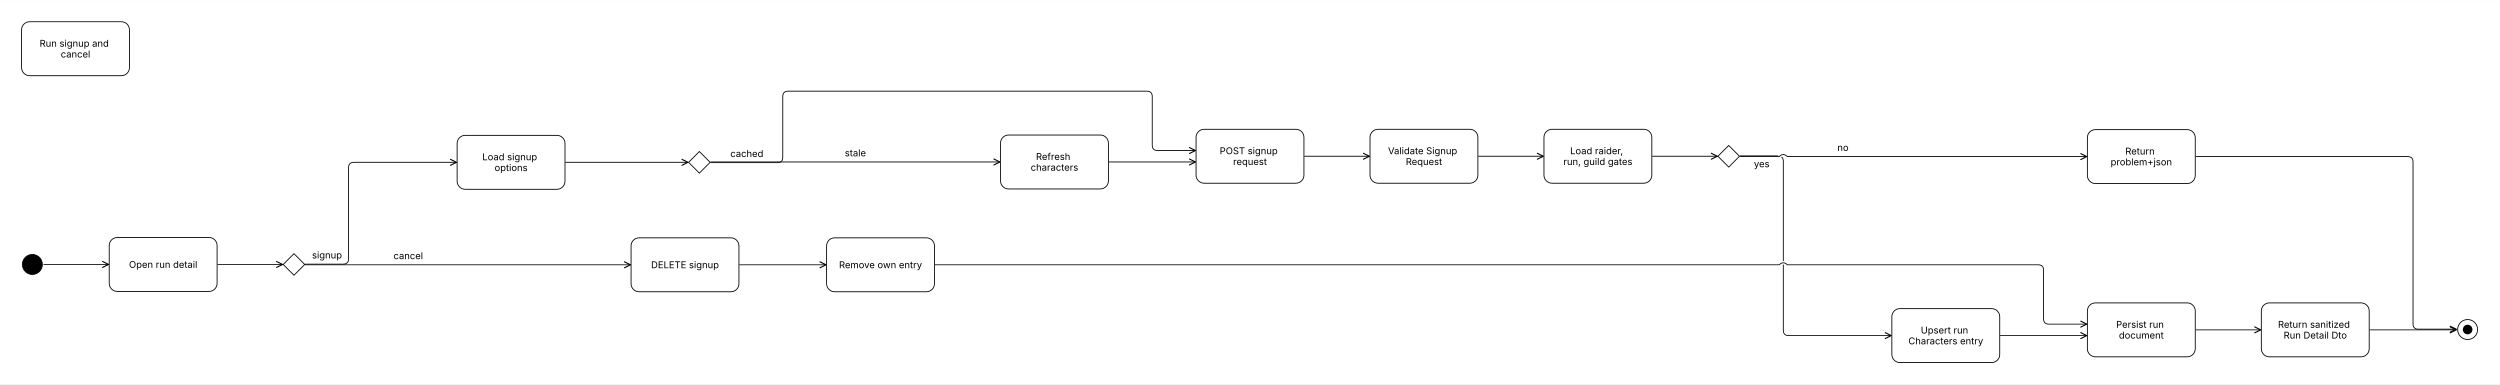
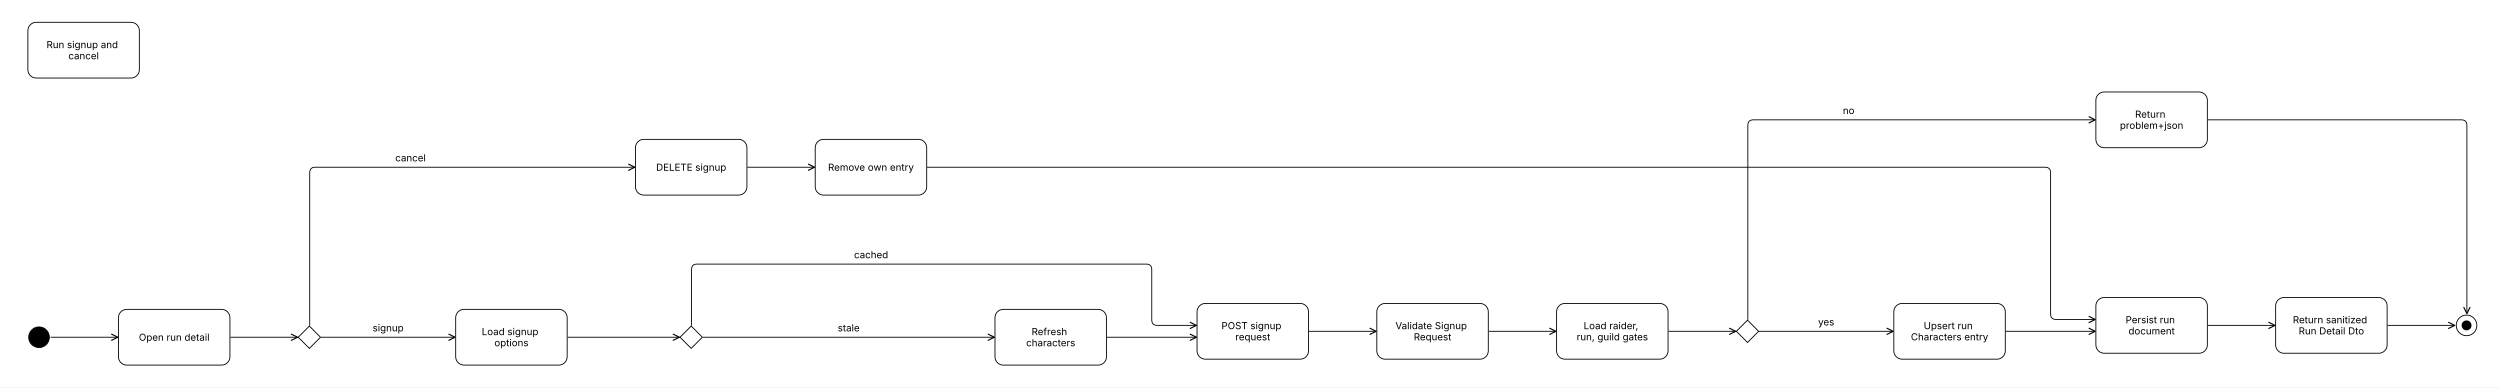
- <svg xmlns="http://www.w3.org/2000/svg" width="3708" height="570" viewBox="-20.0 -20.0 3708.0 569.5">
-   <rect x="-20.0" y="-20.0" width="3708.0" height="569.5" fill="#ffffff" />
+ <svg xmlns="http://www.w3.org/2000/svg" width="3588" height="556" viewBox="-28.0 -20.0 3588.0 556.0">
+   <rect x="-28.0" y="-20.0" width="3588.0" height="556.0" fill="#ffffff" />
  <g font-family="Inter, Arial, sans-serif" font-size="14.0">
    <g data-dediren-edge-id="flow-initial-open-run">
      <defs>
        <marker id="marker-end-flow-initial-open-run" data-dediren-edge-marker-end="open_arrow" markerWidth="9" markerHeight="9" refX="8" refY="4.5" orient="auto" markerUnits="strokeWidth">
          <path d="M 1 1 L 8 4.5 L 1 8" fill="none" stroke="#000000" stroke-width="1.3" stroke-linecap="round" stroke-linejoin="round" />
        </marker>
      </defs>
-       <path d="M 45.0 372.0 L 141.0 372.0" fill="none" stroke="#000000" stroke-width="1.25" stroke-linecap="round" stroke-linejoin="round" marker-end="url(#marker-end-flow-initial-open-run)" />
-       <text x="93.0" y="363.6" text-anchor="middle" fill="#000000" stroke="#ffffff" stroke-width="4" stroke-linejoin="round" paint-order="stroke" />
+       <path d="M 45.0 464.0 L 141.0 464.0" fill="none" stroke="#000000" stroke-width="1.25" stroke-linecap="round" stroke-linejoin="round" marker-end="url(#marker-end-flow-initial-open-run)" />
+       <text x="93.0" y="455.6" text-anchor="middle" fill="#000000" stroke="#ffffff" stroke-width="4" stroke-linejoin="round" paint-order="stroke" />
    </g>
    <g data-dediren-edge-id="flow-open-decision">
      <defs>
        <marker id="marker-end-flow-open-decision" data-dediren-edge-marker-end="open_arrow" markerWidth="9" markerHeight="9" refX="8" refY="4.5" orient="auto" markerUnits="strokeWidth">
          <path d="M 1 1 L 8 4.5 L 1 8" fill="none" stroke="#000000" stroke-width="1.3" stroke-linecap="round" stroke-linejoin="round" />
        </marker>
      </defs>
-       <path d="M 303.0 372.0 L 399.0 372.0" fill="none" stroke="#000000" stroke-width="1.25" stroke-linecap="round" stroke-linejoin="round" marker-end="url(#marker-end-flow-open-decision)" />
-       <text x="351.0" y="363.6" text-anchor="middle" fill="#000000" stroke="#ffffff" stroke-width="4" stroke-linejoin="round" paint-order="stroke" />
+       <path d="M 303.0 464.0 L 399.0 464.0" fill="none" stroke="#000000" stroke-width="1.25" stroke-linecap="round" stroke-linejoin="round" marker-end="url(#marker-end-flow-open-decision)" />
+       <text x="351.0" y="455.6" text-anchor="middle" fill="#000000" stroke="#ffffff" stroke-width="4" stroke-linejoin="round" paint-order="stroke" />
    </g>
    <g data-dediren-edge-id="flow-decision-to-options">
      <defs>
        <marker id="marker-end-flow-decision-to-options" data-dediren-edge-marker-end="open_arrow" markerWidth="9" markerHeight="9" refX="8" refY="4.5" orient="auto" markerUnits="strokeWidth">
          <path d="M 1 1 L 8 4.5 L 1 8" fill="none" stroke="#000000" stroke-width="1.3" stroke-linecap="round" stroke-linejoin="round" />
        </marker>
      </defs>
-       <path d="M 433.0 371.5 L 489.0 371.5 Q 497.0 371.5 497.0 363.5 L 497.0 228.5 Q 497.0 220.5 505.0 220.5 L 657.0 220.5" fill="none" stroke="#000000" stroke-width="1.25" stroke-linecap="round" stroke-linejoin="round" marker-end="url(#marker-end-flow-decision-to-options)" />
-       <text x="465.0" y="363.1" text-anchor="middle" fill="#000000" stroke="#ffffff" stroke-width="4" stroke-linejoin="round" paint-order="stroke">signup</text>
+       <path d="M 433.0 464.0 L 625.0 464.0" fill="none" stroke="#000000" stroke-width="1.25" stroke-linecap="round" stroke-linejoin="round" marker-end="url(#marker-end-flow-decision-to-options)" />
+       <text x="529.0" y="455.6" text-anchor="middle" fill="#000000" stroke="#ffffff" stroke-width="4" stroke-linejoin="round" paint-order="stroke">signup</text>
    </g>
    <g data-dediren-edge-id="flow-options-to-cache-check">
      <defs>
        <marker id="marker-end-flow-options-to-cache-check" data-dediren-edge-marker-end="open_arrow" markerWidth="9" markerHeight="9" refX="8" refY="4.5" orient="auto" markerUnits="strokeWidth">
          <path d="M 1 1 L 8 4.5 L 1 8" fill="none" stroke="#000000" stroke-width="1.3" stroke-linecap="round" stroke-linejoin="round" />
        </marker>
      </defs>
-       <path d="M 819.0 220.5 L 1000.3 220.5" fill="none" stroke="#000000" stroke-width="1.25" stroke-linecap="round" stroke-linejoin="round" marker-end="url(#marker-end-flow-options-to-cache-check)" />
-       <text x="909.7" y="212.1" text-anchor="middle" fill="#000000" stroke="#ffffff" stroke-width="4" stroke-linejoin="round" paint-order="stroke" />
+       <path d="M 787.0 464.0 L 947.0 464.0" fill="none" stroke="#000000" stroke-width="1.25" stroke-linecap="round" stroke-linejoin="round" marker-end="url(#marker-end-flow-options-to-cache-check)" />
+       <text x="867.0" y="455.6" text-anchor="middle" fill="#000000" stroke="#ffffff" stroke-width="4" stroke-linejoin="round" paint-order="stroke" />
    </g>
    <g data-dediren-edge-id="flow-cache-miss-refresh">
      <defs>
        <marker id="marker-end-flow-cache-miss-refresh" data-dediren-edge-marker-end="open_arrow" markerWidth="9" markerHeight="9" refX="8" refY="4.5" orient="auto" markerUnits="strokeWidth">
          <path d="M 1 1 L 8 4.5 L 1 8" fill="none" stroke="#000000" stroke-width="1.3" stroke-linecap="round" stroke-linejoin="round" />
        </marker>
      </defs>
-       <path d="M 1034.3 220.0 L 1463.0 220.0" fill="none" stroke="#000000" stroke-width="1.25" stroke-linecap="round" stroke-linejoin="round" marker-end="url(#marker-end-flow-cache-miss-refresh)" />
-       <text x="1248.7" y="211.6" text-anchor="middle" fill="#000000" stroke="#ffffff" stroke-width="4" stroke-linejoin="round" paint-order="stroke">stale</text>
+       <path d="M 981.0 464.0 L 1399.0 464.0" fill="none" stroke="#000000" stroke-width="1.25" stroke-linecap="round" stroke-linejoin="round" marker-end="url(#marker-end-flow-cache-miss-refresh)" />
+       <text x="1190.0" y="455.6" text-anchor="middle" fill="#000000" stroke="#ffffff" stroke-width="4" stroke-linejoin="round" paint-order="stroke">stale</text>
    </g>
    <g data-dediren-edge-id="flow-refresh-post-signup">
      <defs>
        <marker id="marker-end-flow-refresh-post-signup" data-dediren-edge-marker-end="open_arrow" markerWidth="9" markerHeight="9" refX="8" refY="4.5" orient="auto" markerUnits="strokeWidth">
          <path d="M 1 1 L 8 4.5 L 1 8" fill="none" stroke="#000000" stroke-width="1.3" stroke-linecap="round" stroke-linejoin="round" />
        </marker>
      </defs>
-       <path d="M 1625.0 220.0 L 1753.0 220.0" fill="none" stroke="#000000" stroke-width="1.25" stroke-linecap="round" stroke-linejoin="round" marker-end="url(#marker-end-flow-refresh-post-signup)" />
-       <text x="1689.0" y="211.6" text-anchor="middle" fill="#000000" stroke="#ffffff" stroke-width="4" stroke-linejoin="round" paint-order="stroke" />
+       <path d="M 1561.0 464.0 L 1689.0 464.0" fill="none" stroke="#000000" stroke-width="1.25" stroke-linecap="round" stroke-linejoin="round" marker-end="url(#marker-end-flow-refresh-post-signup)" />
+       <text x="1625.0" y="455.6" text-anchor="middle" fill="#000000" stroke="#ffffff" stroke-width="4" stroke-linejoin="round" paint-order="stroke" />
    </g>
    <g data-dediren-edge-id="flow-cache-hit-post-signup">
      <defs>
        <marker id="marker-end-flow-cache-hit-post-signup" data-dediren-edge-marker-end="open_arrow" markerWidth="9" markerHeight="9" refX="8" refY="4.5" orient="auto" markerUnits="strokeWidth">
          <path d="M 1 1 L 8 4.5 L 1 8" fill="none" stroke="#000000" stroke-width="1.3" stroke-linecap="round" stroke-linejoin="round" />
        </marker>
      </defs>
-       <path d="M 1034.3 221.0 L 1133.0 221.0 Q 1141.0 221.0 1141.0 213.0 L 1141.0 123.0 Q 1141.0 115.0 1149.0 115.0 L 1544.0 115.0 L 1681.0 115.0 Q 1689.0 115.0 1689.0 123.0 L 1689.0 195.0 Q 1689.0 203.0 1697.0 203.0 L 1753.0 203.0" fill="none" stroke="#000000" stroke-width="1.25" stroke-linecap="round" stroke-linejoin="round" marker-end="url(#marker-end-flow-cache-hit-post-signup)" />
-       <text x="1087.7" y="212.6" text-anchor="middle" fill="#000000" stroke="#ffffff" stroke-width="4" stroke-linejoin="round" paint-order="stroke">cached</text>
+       <path d="M 964.5 447.0 L 964.5 367.0 Q 964.5 359.0 972.5 359.0 L 1480.0 359.0 L 1617.0 359.0 Q 1625.0 359.0 1625.0 367.0 L 1625.0 439.0 Q 1625.0 447.0 1633.0 447.0 L 1689.0 447.0" fill="none" stroke="#000000" stroke-width="1.25" stroke-linecap="round" stroke-linejoin="round" marker-end="url(#marker-end-flow-cache-hit-post-signup)" />
+       <text x="1222.2" y="350.6" text-anchor="middle" fill="#000000" stroke="#ffffff" stroke-width="4" stroke-linejoin="round" paint-order="stroke">cached</text>
    </g>
    <g data-dediren-edge-id="flow-post-validate">
      <defs>
        <marker id="marker-end-flow-post-validate" data-dediren-edge-marker-end="open_arrow" markerWidth="9" markerHeight="9" refX="8" refY="4.5" orient="auto" markerUnits="strokeWidth">
          <path d="M 1 1 L 8 4.5 L 1 8" fill="none" stroke="#000000" stroke-width="1.3" stroke-linecap="round" stroke-linejoin="round" />
        </marker>
      </defs>
-       <path d="M 1915.0 211.5 L 2011.0 211.5" fill="none" stroke="#000000" stroke-width="1.25" stroke-linecap="round" stroke-linejoin="round" marker-end="url(#marker-end-flow-post-validate)" />
-       <text x="1963.0" y="203.1" text-anchor="middle" fill="#000000" stroke="#ffffff" stroke-width="4" stroke-linejoin="round" paint-order="stroke" />
+       <path d="M 1851.0 455.5 L 1947.0 455.5" fill="none" stroke="#000000" stroke-width="1.25" stroke-linecap="round" stroke-linejoin="round" marker-end="url(#marker-end-flow-post-validate)" />
+       <text x="1899.0" y="447.1" text-anchor="middle" fill="#000000" stroke="#ffffff" stroke-width="4" stroke-linejoin="round" paint-order="stroke" />
    </g>
    <g data-dediren-edge-id="flow-validate-authorize">
      <defs>
        <marker id="marker-end-flow-validate-authorize" data-dediren-edge-marker-end="open_arrow" markerWidth="9" markerHeight="9" refX="8" refY="4.5" orient="auto" markerUnits="strokeWidth">
          <path d="M 1 1 L 8 4.5 L 1 8" fill="none" stroke="#000000" stroke-width="1.3" stroke-linecap="round" stroke-linejoin="round" />
        </marker>
      </defs>
-       <path d="M 2173.0 211.5 L 2269.0 211.5" fill="none" stroke="#000000" stroke-width="1.25" stroke-linecap="round" stroke-linejoin="round" marker-end="url(#marker-end-flow-validate-authorize)" />
-       <text x="2221.0" y="203.1" text-anchor="middle" fill="#000000" stroke="#ffffff" stroke-width="4" stroke-linejoin="round" paint-order="stroke" />
+       <path d="M 2109.0 455.5 L 2205.0 455.5" fill="none" stroke="#000000" stroke-width="1.25" stroke-linecap="round" stroke-linejoin="round" marker-end="url(#marker-end-flow-validate-authorize)" />
+       <text x="2157.0" y="447.1" text-anchor="middle" fill="#000000" stroke="#ffffff" stroke-width="4" stroke-linejoin="round" paint-order="stroke" />
    </g>
    <g data-dediren-edge-id="flow-authorize-allowed">
      <defs>
        <marker id="marker-end-flow-authorize-allowed" data-dediren-edge-marker-end="open_arrow" markerWidth="9" markerHeight="9" refX="8" refY="4.5" orient="auto" markerUnits="strokeWidth">
          <path d="M 1 1 L 8 4.5 L 1 8" fill="none" stroke="#000000" stroke-width="1.3" stroke-linecap="round" stroke-linejoin="round" />
        </marker>
      </defs>
-       <path d="M 2431.0 211.5 L 2527.0 211.5" fill="none" stroke="#000000" stroke-width="1.25" stroke-linecap="round" stroke-linejoin="round" marker-end="url(#marker-end-flow-authorize-allowed)" />
-       <text x="2479.0" y="203.1" text-anchor="middle" fill="#000000" stroke="#ffffff" stroke-width="4" stroke-linejoin="round" paint-order="stroke" />
+       <path d="M 2367.0 455.5 L 2463.0 455.5" fill="none" stroke="#000000" stroke-width="1.25" stroke-linecap="round" stroke-linejoin="round" marker-end="url(#marker-end-flow-authorize-allowed)" />
+       <text x="2415.0" y="447.1" text-anchor="middle" fill="#000000" stroke="#ffffff" stroke-width="4" stroke-linejoin="round" paint-order="stroke" />
    </g>
    <g data-dediren-edge-id="flow-allowed-upsert">
      <defs>
        <marker id="marker-end-flow-allowed-upsert" data-dediren-edge-marker-end="open_arrow" markerWidth="9" markerHeight="9" refX="8" refY="4.5" orient="auto" markerUnits="strokeWidth">
          <path d="M 1 1 L 8 4.5 L 1 8" fill="none" stroke="#000000" stroke-width="1.3" stroke-linecap="round" stroke-linejoin="round" />
        </marker>
      </defs>
-       <path d="M 2561.0 211.0 L 2617.0 211.0 Q 2625.0 211.0 2625.0 219.0 L 2625.0 469.5 Q 2625.0 477.5 2633.0 477.5 L 2785.0 477.5" fill="none" stroke="#000000" stroke-width="1.25" stroke-linecap="round" stroke-linejoin="round" marker-end="url(#marker-end-flow-allowed-upsert)" />
-       <text x="2593.0" y="227.8" text-anchor="middle" fill="#000000" stroke="#ffffff" stroke-width="4" stroke-linejoin="round" paint-order="stroke">yes</text>
+       <path d="M 2497.0 455.5 L 2689.0 455.5" fill="none" stroke="#000000" stroke-width="1.25" stroke-linecap="round" stroke-linejoin="round" marker-end="url(#marker-end-flow-allowed-upsert)" />
+       <text x="2593.0" y="447.1" text-anchor="middle" fill="#000000" stroke="#ffffff" stroke-width="4" stroke-linejoin="round" paint-order="stroke">yes</text>
    </g>
    <g data-dediren-edge-id="flow-denied-problem">
      <defs>
        <marker id="marker-end-flow-denied-problem" data-dediren-edge-marker-end="open_arrow" markerWidth="9" markerHeight="9" refX="8" refY="4.5" orient="auto" markerUnits="strokeWidth">
          <path d="M 1 1 L 8 4.5 L 1 8" fill="none" stroke="#000000" stroke-width="1.3" stroke-linecap="round" stroke-linejoin="round" />
        </marker>
      </defs>
-       <g data-dediren-line-jump-masks="flow-denied-problem">
-         <path d="M 2619.0 212.0 Q 2625.0 206.0 2631.0 212.0" fill="none" stroke="#ffffff" stroke-width="5.25" stroke-linecap="round" stroke-linejoin="round" />
-       </g>
-       <path d="M 2561.0 212.0 L 2619.0 212.0 Q 2625.0 206.0 2631.0 212.0 L 2866.0 212.0 L 3075.0 212.0" fill="none" stroke="#000000" stroke-width="1.25" stroke-linecap="round" stroke-linejoin="round" marker-end="url(#marker-end-flow-denied-problem)" />
-       <text x="2713.5" y="203.6" text-anchor="middle" fill="#000000" stroke="#ffffff" stroke-width="4" stroke-linejoin="round" paint-order="stroke">no</text>
+       <path d="M 2480.5 438.5 L 2480.5 160.0 Q 2480.5 152.0 2488.5 152.0 L 2770.0 152.0 L 2979.0 152.0" fill="none" stroke="#000000" stroke-width="1.25" stroke-linecap="round" stroke-linejoin="round" marker-end="url(#marker-end-flow-denied-problem)" />
+       <text x="2625.2" y="143.6" text-anchor="middle" fill="#000000" stroke="#ffffff" stroke-width="4" stroke-linejoin="round" paint-order="stroke">no</text>
    </g>
    <g data-dediren-edge-id="flow-decision-to-cancel">
      <defs>
        <marker id="marker-end-flow-decision-to-cancel" data-dediren-edge-marker-end="open_arrow" markerWidth="9" markerHeight="9" refX="8" refY="4.5" orient="auto" markerUnits="strokeWidth">
          <path d="M 1 1 L 8 4.5 L 1 8" fill="none" stroke="#000000" stroke-width="1.3" stroke-linecap="round" stroke-linejoin="round" />
        </marker>
      </defs>
-       <path d="M 433.0 372.5 L 738.0 372.5 L 915.0 372.5" fill="none" stroke="#000000" stroke-width="1.25" stroke-linecap="round" stroke-linejoin="round" marker-end="url(#marker-end-flow-decision-to-cancel)" />
-       <text x="585.5" y="364.1" text-anchor="middle" fill="#000000" stroke="#ffffff" stroke-width="4" stroke-linejoin="round" paint-order="stroke">cancel</text>
+       <path d="M 416.5 447.0 L 416.5 228.0 Q 416.5 220.0 424.5 220.0 L 706.0 220.0 L 883.0 220.0" fill="none" stroke="#000000" stroke-width="1.25" stroke-linecap="round" stroke-linejoin="round" marker-end="url(#marker-end-flow-decision-to-cancel)" />
+       <text x="561.2" y="211.6" text-anchor="middle" fill="#000000" stroke="#ffffff" stroke-width="4" stroke-linejoin="round" paint-order="stroke">cancel</text>
    </g>
    <g data-dediren-edge-id="flow-cancel-remove">
      <defs>
        <marker id="marker-end-flow-cancel-remove" data-dediren-edge-marker-end="open_arrow" markerWidth="9" markerHeight="9" refX="8" refY="4.5" orient="auto" markerUnits="strokeWidth">
          <path d="M 1 1 L 8 4.5 L 1 8" fill="none" stroke="#000000" stroke-width="1.3" stroke-linecap="round" stroke-linejoin="round" />
        </marker>
      </defs>
-       <path d="M 1077.0 372.5 L 1205.0 372.5" fill="none" stroke="#000000" stroke-width="1.25" stroke-linecap="round" stroke-linejoin="round" marker-end="url(#marker-end-flow-cancel-remove)" />
-       <text x="1141.0" y="364.1" text-anchor="middle" fill="#000000" stroke="#ffffff" stroke-width="4" stroke-linejoin="round" paint-order="stroke" />
+       <path d="M 1045.0 220.0 L 1141.0 220.0" fill="none" stroke="#000000" stroke-width="1.25" stroke-linecap="round" stroke-linejoin="round" marker-end="url(#marker-end-flow-cancel-remove)" />
+       <text x="1093.0" y="211.6" text-anchor="middle" fill="#000000" stroke="#ffffff" stroke-width="4" stroke-linejoin="round" paint-order="stroke" />
    </g>
    <g data-dediren-edge-id="flow-upsert-persist">
      <defs>
        <marker id="marker-end-flow-upsert-persist" data-dediren-edge-marker-end="open_arrow" markerWidth="9" markerHeight="9" refX="8" refY="4.5" orient="auto" markerUnits="strokeWidth">
          <path d="M 1 1 L 8 4.5 L 1 8" fill="none" stroke="#000000" stroke-width="1.3" stroke-linecap="round" stroke-linejoin="round" />
        </marker>
      </defs>
-       <path d="M 2947.0 477.5 L 3075.0 477.5" fill="none" stroke="#000000" stroke-width="1.25" stroke-linecap="round" stroke-linejoin="round" marker-end="url(#marker-end-flow-upsert-persist)" />
-       <text x="3011.0" y="469.1" text-anchor="middle" fill="#000000" stroke="#ffffff" stroke-width="4" stroke-linejoin="round" paint-order="stroke" />
+       <path d="M 2851.0 455.5 L 2979.0 455.5" fill="none" stroke="#000000" stroke-width="1.25" stroke-linecap="round" stroke-linejoin="round" marker-end="url(#marker-end-flow-upsert-persist)" />
+       <text x="2915.0" y="447.1" text-anchor="middle" fill="#000000" stroke="#ffffff" stroke-width="4" stroke-linejoin="round" paint-order="stroke" />
    </g>
    <g data-dediren-edge-id="flow-remove-persist">
      <defs>
        <marker id="marker-end-flow-remove-persist" data-dediren-edge-marker-end="open_arrow" markerWidth="9" markerHeight="9" refX="8" refY="4.5" orient="auto" markerUnits="strokeWidth">
          <path d="M 1 1 L 8 4.5 L 1 8" fill="none" stroke="#000000" stroke-width="1.3" stroke-linecap="round" stroke-linejoin="round" />
        </marker>
      </defs>
-       <g data-dediren-line-jump-masks="flow-remove-persist">
-         <path d="M 2619.0 372.5 Q 2625.0 366.5 2631.0 372.5" fill="none" stroke="#ffffff" stroke-width="5.25" stroke-linecap="round" stroke-linejoin="round" />
-       </g>
-       <path d="M 1367.0 372.5 L 1544.0 372.5 L 1834.0 372.5 L 2092.0 372.5 L 2350.0 372.5 L 2544.0 372.5 L 2619.0 372.5 Q 2625.0 366.5 2631.0 372.5 L 2689.0 372.5 L 2866.0 372.5 L 3003.0 372.5 Q 3011.0 372.5 3011.0 380.5 L 3011.0 452.5 Q 3011.0 460.5 3019.0 460.5 L 3075.0 460.5" fill="none" stroke="#000000" stroke-width="1.25" stroke-linecap="round" stroke-linejoin="round" marker-end="url(#marker-end-flow-remove-persist)" />
-       <text x="1455.5" y="364.1" text-anchor="middle" fill="#000000" stroke="#ffffff" stroke-width="4" stroke-linejoin="round" paint-order="stroke" />
+       <path d="M 1303.0 220.0 L 1480.0 220.0 L 1770.0 220.0 L 2028.0 220.0 L 2286.0 220.0 L 2480.0 220.0 L 2593.0 220.0 L 2770.0 220.0 L 2907.0 220.0 Q 2915.0 220.0 2915.0 228.0 L 2915.0 430.5 Q 2915.0 438.5 2923.0 438.5 L 2979.0 438.5" fill="none" stroke="#000000" stroke-width="1.25" stroke-linecap="round" stroke-linejoin="round" marker-end="url(#marker-end-flow-remove-persist)" />
+       <text x="1391.5" y="211.6" text-anchor="middle" fill="#000000" stroke="#ffffff" stroke-width="4" stroke-linejoin="round" paint-order="stroke" />
    </g>
    <g data-dediren-edge-id="flow-persist-return">
      <defs>
        <marker id="marker-end-flow-persist-return" data-dediren-edge-marker-end="open_arrow" markerWidth="9" markerHeight="9" refX="8" refY="4.5" orient="auto" markerUnits="strokeWidth">
          <path d="M 1 1 L 8 4.5 L 1 8" fill="none" stroke="#000000" stroke-width="1.3" stroke-linecap="round" stroke-linejoin="round" />
        </marker>
      </defs>
-       <path d="M 3237.0 469.0 L 3333.0 469.0" fill="none" stroke="#000000" stroke-width="1.25" stroke-linecap="round" stroke-linejoin="round" marker-end="url(#marker-end-flow-persist-return)" />
-       <text x="3285.0" y="460.6" text-anchor="middle" fill="#000000" stroke="#ffffff" stroke-width="4" stroke-linejoin="round" paint-order="stroke" />
+       <path d="M 3141.0 447.0 L 3237.0 447.0" fill="none" stroke="#000000" stroke-width="1.25" stroke-linecap="round" stroke-linejoin="round" marker-end="url(#marker-end-flow-persist-return)" />
+       <text x="3189.0" y="438.6" text-anchor="middle" fill="#000000" stroke="#ffffff" stroke-width="4" stroke-linejoin="round" paint-order="stroke" />
    </g>
    <g data-dediren-edge-id="flow-return-final">
      <defs>
        <marker id="marker-end-flow-return-final" data-dediren-edge-marker-end="open_arrow" markerWidth="9" markerHeight="9" refX="8" refY="4.5" orient="auto" markerUnits="strokeWidth">
          <path d="M 1 1 L 8 4.5 L 1 8" fill="none" stroke="#000000" stroke-width="1.3" stroke-linecap="round" stroke-linejoin="round" />
        </marker>
      </defs>
-       <path d="M 3495.0 469.0 L 3623.0 469.0" fill="none" stroke="#000000" stroke-width="1.25" stroke-linecap="round" stroke-linejoin="round" marker-end="url(#marker-end-flow-return-final)" />
-       <text x="3559.0" y="460.6" text-anchor="middle" fill="#000000" stroke="#ffffff" stroke-width="4" stroke-linejoin="round" paint-order="stroke" />
+       <path d="M 3399.0 447.0 L 3495.0 447.0" fill="none" stroke="#000000" stroke-width="1.25" stroke-linecap="round" stroke-linejoin="round" marker-end="url(#marker-end-flow-return-final)" />
+       <text x="3447.0" y="438.6" text-anchor="middle" fill="#000000" stroke="#ffffff" stroke-width="4" stroke-linejoin="round" paint-order="stroke" />
    </g>
    <g data-dediren-edge-id="flow-problem-final">
      <defs>
        <marker id="marker-end-flow-problem-final" data-dediren-edge-marker-end="open_arrow" markerWidth="9" markerHeight="9" refX="8" refY="4.5" orient="auto" markerUnits="strokeWidth">
          <path d="M 1 1 L 8 4.5 L 1 8" fill="none" stroke="#000000" stroke-width="1.3" stroke-linecap="round" stroke-linejoin="round" />
        </marker>
      </defs>
-       <path d="M 3237.0 212.0 L 3414.0 212.0 L 3551.0 212.0 Q 3559.0 212.0 3559.0 220.0 L 3559.0 460.0 Q 3559.0 468.0 3567.0 468.0 L 3623.0 468.0" fill="none" stroke="#000000" stroke-width="1.25" stroke-linecap="round" stroke-linejoin="round" marker-end="url(#marker-end-flow-problem-final)" />
-       <text x="3325.5" y="203.6" text-anchor="middle" fill="#000000" stroke="#ffffff" stroke-width="4" stroke-linejoin="round" paint-order="stroke" />
+       <path d="M 3141.0 152.0 L 3318.0 152.0 L 3504.5 152.0 Q 3512.5 152.0 3512.5 160.0 L 3512.5 430.0" fill="none" stroke="#000000" stroke-width="1.25" stroke-linecap="round" stroke-linejoin="round" marker-end="url(#marker-end-flow-problem-final)" />
+       <text x="3229.5" y="143.6" text-anchor="middle" fill="#000000" stroke="#ffffff" stroke-width="4" stroke-linejoin="round" paint-order="stroke" />
    </g>
    <g data-dediren-node-id="activity-run-signup">
      <rect data-dediren-node-shape="uml_activity" x="12.0" y="12.0" width="160.0" height="80.0" rx="12.0" fill="#ffffff" stroke="#000000" stroke-width="1.25" />
      <g data-dediren-node-decorator="uml_activity" />
      <text x="92.0" y="44.0" text-anchor="middle" dominant-baseline="middle" fill="#000000" font-size="14.0">
        <tspan x="92.0" dy="0">Run signup and</tspan>
        <tspan x="92.0" dy="16.0">cancel</tspan>
      </text>
    </g>
    <g data-dediren-node-id="initial-run-detail-open">
-       <circle data-dediren-node-shape="uml_initial_node" cx="28.0" cy="372.0" r="14.8" fill="#000000" stroke="#000000" stroke-width="1.25" />
+       <circle data-dediren-node-shape="uml_initial_node" cx="28.0" cy="464.0" r="14.8" fill="#000000" stroke="#000000" stroke-width="1.25" />
      <g data-dediren-node-decorator="uml_initial_node" />
-       <text x="28.0" y="372.0" text-anchor="middle" dominant-baseline="middle" fill="#000000" font-size="14.0" />
+       <text x="4.0" y="444.2" text-anchor="middle" fill="#000000" font-size="14.0" />
    </g>
    <g data-dediren-node-id="action-open-run-detail">
-       <rect data-dediren-node-shape="uml_action" x="142.0" y="332.0" width="160.0" height="80.0" rx="12.0" fill="#ffffff" stroke="#000000" stroke-width="1.25" />
-       <g data-dediren-node-decorator="uml_action" />
-       <text x="222.0" y="372.0" text-anchor="middle" dominant-baseline="middle" fill="#000000" font-size="14.0">Open run detail</text>
+       <rect data-dediren-node-shape="uml_action" x="142.0" y="424.0" width="160.0" height="80.0" rx="12.0" fill="#ffffff" stroke="#000000" stroke-width="1.25" />
+       <g data-dediren-node-decorator="uml_action" />
+       <text x="222.0" y="464.0" text-anchor="middle" dominant-baseline="middle" fill="#000000" font-size="14.0">Open run detail</text>
    </g>
    <g data-dediren-node-id="decision-submit-or-cancel">
-       <path data-dediren-node-shape="uml_decision_node" d="M 416.0 356.0 L 432.0 372.0 L 416.0 388.0 L 400.0 372.0 Z" fill="#ffffff" stroke="#000000" stroke-width="1.25" />
+       <path data-dediren-node-shape="uml_decision_node" d="M 416.0 448.0 L 432.0 464.0 L 416.0 480.0 L 400.0 464.0 Z" fill="#ffffff" stroke="#000000" stroke-width="1.25" />
      <g data-dediren-node-decorator="uml_decision_node" />
-       <text x="416.0" y="372.0" text-anchor="middle" dominant-baseline="middle" fill="#000000" font-size="14.0" />
+       <text x="392.0" y="444.2" text-anchor="middle" fill="#000000" font-size="14.0" />
    </g>
    <g data-dediren-node-id="action-load-signup-options">
-       <rect data-dediren-node-shape="uml_action" x="658.0" y="180.5" width="160.0" height="80.0" rx="12.0" fill="#ffffff" stroke="#000000" stroke-width="1.25" />
-       <g data-dediren-node-decorator="uml_action" />
-       <text x="738.0" y="212.4" text-anchor="middle" dominant-baseline="middle" fill="#000000" font-size="14.0">
-         <tspan x="738.0" dy="0">Load signup</tspan>
-         <tspan x="738.0" dy="16.0">options</tspan>
+       <rect data-dediren-node-shape="uml_action" x="626.0" y="424.0" width="160.0" height="80.0" rx="12.0" fill="#ffffff" stroke="#000000" stroke-width="1.25" />
+       <g data-dediren-node-decorator="uml_action" />
+       <text x="706.0" y="455.9" text-anchor="middle" dominant-baseline="middle" fill="#000000" font-size="14.0">
+         <tspan x="706.0" dy="0">Load signup</tspan>
+         <tspan x="706.0" dy="16.0">options</tspan>
      </text>
    </g>
    <g data-dediren-node-id="decision-options-cached">
-       <path data-dediren-node-shape="uml_decision_node" d="M 1017.3 204.5 L 1033.3 220.5 L 1017.3 236.5 L 1001.3 220.5 Z" fill="#ffffff" stroke="#000000" stroke-width="1.25" />
+       <path data-dediren-node-shape="uml_decision_node" d="M 964.0 448.0 L 980.0 464.0 L 964.0 480.0 L 948.0 464.0 Z" fill="#ffffff" stroke="#000000" stroke-width="1.25" />
      <g data-dediren-node-decorator="uml_decision_node" />
-       <text x="1017.3" y="220.5" text-anchor="middle" dominant-baseline="middle" fill="#000000" font-size="14.0" />
+       <text x="940.0" y="444.2" text-anchor="middle" fill="#000000" font-size="14.0" />
    </g>
    <g data-dediren-node-id="action-refresh-characters">
-       <rect data-dediren-node-shape="uml_action" x="1464.0" y="180.0" width="160.0" height="80.0" rx="12.0" fill="#ffffff" stroke="#000000" stroke-width="1.25" />
-       <g data-dediren-node-decorator="uml_action" />
-       <text x="1544.0" y="211.9" text-anchor="middle" dominant-baseline="middle" fill="#000000" font-size="14.0">
-         <tspan x="1544.0" dy="0">Refresh</tspan>
-         <tspan x="1544.0" dy="16.0">characters</tspan>
+       <rect data-dediren-node-shape="uml_action" x="1400.0" y="424.0" width="160.0" height="80.0" rx="12.0" fill="#ffffff" stroke="#000000" stroke-width="1.25" />
+       <g data-dediren-node-decorator="uml_action" />
+       <text x="1480.0" y="455.9" text-anchor="middle" dominant-baseline="middle" fill="#000000" font-size="14.0">
+         <tspan x="1480.0" dy="0">Refresh</tspan>
+         <tspan x="1480.0" dy="16.0">characters</tspan>
      </text>
    </g>
    <g data-dediren-node-id="action-post-signup">
-       <rect data-dediren-node-shape="uml_action" x="1754.0" y="171.5" width="160.0" height="80.0" rx="12.0" fill="#ffffff" stroke="#000000" stroke-width="1.25" />
-       <g data-dediren-node-decorator="uml_action" />
-       <text x="1834.0" y="203.4" text-anchor="middle" dominant-baseline="middle" fill="#000000" font-size="14.0">
-         <tspan x="1834.0" dy="0">POST signup</tspan>
-         <tspan x="1834.0" dy="16.0">request</tspan>
+       <rect data-dediren-node-shape="uml_action" x="1690.0" y="415.5" width="160.0" height="80.0" rx="12.0" fill="#ffffff" stroke="#000000" stroke-width="1.25" />
+       <g data-dediren-node-decorator="uml_action" />
+       <text x="1770.0" y="447.4" text-anchor="middle" dominant-baseline="middle" fill="#000000" font-size="14.0">
+         <tspan x="1770.0" dy="0">POST signup</tspan>
+         <tspan x="1770.0" dy="16.0">request</tspan>
      </text>
    </g>
    <g data-dediren-node-id="action-validate-request">
-       <rect data-dediren-node-shape="uml_action" x="2012.0" y="171.5" width="160.0" height="80.0" rx="12.0" fill="#ffffff" stroke="#000000" stroke-width="1.25" />
-       <g data-dediren-node-decorator="uml_action" />
-       <text x="2092.0" y="203.4" text-anchor="middle" dominant-baseline="middle" fill="#000000" font-size="14.0">
-         <tspan x="2092.0" dy="0">Validate Signup</tspan>
-         <tspan x="2092.0" dy="16.0">Request</tspan>
+       <rect data-dediren-node-shape="uml_action" x="1948.0" y="415.5" width="160.0" height="80.0" rx="12.0" fill="#ffffff" stroke="#000000" stroke-width="1.25" />
+       <g data-dediren-node-decorator="uml_action" />
+       <text x="2028.0" y="447.4" text-anchor="middle" dominant-baseline="middle" fill="#000000" font-size="14.0">
+         <tspan x="2028.0" dy="0">Validate Signup</tspan>
+         <tspan x="2028.0" dy="16.0">Request</tspan>
      </text>
    </g>
    <g data-dediren-node-id="action-authorize-signup">
-       <rect data-dediren-node-shape="uml_action" x="2270.0" y="171.5" width="160.0" height="80.0" rx="12.0" fill="#ffffff" stroke="#000000" stroke-width="1.25" />
-       <g data-dediren-node-decorator="uml_action" />
-       <text x="2350.0" y="203.4" text-anchor="middle" dominant-baseline="middle" fill="#000000" font-size="14.0">
-         <tspan x="2350.0" dy="0">Load raider,</tspan>
-         <tspan x="2350.0" dy="16.0">run, guild gates</tspan>
+       <rect data-dediren-node-shape="uml_action" x="2206.0" y="415.5" width="160.0" height="80.0" rx="12.0" fill="#ffffff" stroke="#000000" stroke-width="1.25" />
+       <g data-dediren-node-decorator="uml_action" />
+       <text x="2286.0" y="447.4" text-anchor="middle" dominant-baseline="middle" fill="#000000" font-size="14.0">
+         <tspan x="2286.0" dy="0">Load raider,</tspan>
+         <tspan x="2286.0" dy="16.0">run, guild gates</tspan>
      </text>
    </g>
    <g data-dediren-node-id="decision-signup-allowed">
-       <path data-dediren-node-shape="uml_decision_node" d="M 2544.0 195.5 L 2560.0 211.5 L 2544.0 227.5 L 2528.0 211.5 Z" fill="#ffffff" stroke="#000000" stroke-width="1.25" />
+       <path data-dediren-node-shape="uml_decision_node" d="M 2480.0 439.5 L 2496.0 455.5 L 2480.0 471.5 L 2464.0 455.5 Z" fill="#ffffff" stroke="#000000" stroke-width="1.25" />
      <g data-dediren-node-decorator="uml_decision_node" />
-       <text x="2544.0" y="211.5" text-anchor="middle" dominant-baseline="middle" fill="#000000" font-size="14.0" />
+       <text x="2456.0" y="435.7" text-anchor="middle" fill="#000000" font-size="14.0" />
    </g>
    <g data-dediren-node-id="action-upsert-signup-entry">
-       <rect data-dediren-node-shape="uml_action" x="2786.0" y="437.5" width="160.0" height="80.0" rx="12.0" fill="#ffffff" stroke="#000000" stroke-width="1.25" />
-       <g data-dediren-node-decorator="uml_action" />
-       <text x="2866.0" y="469.4" text-anchor="middle" dominant-baseline="middle" fill="#000000" font-size="14.0">
-         <tspan x="2866.0" dy="0">Upsert run</tspan>
-         <tspan x="2866.0" dy="16.0">Characters entry</tspan>
+       <rect data-dediren-node-shape="uml_action" x="2690.0" y="415.5" width="160.0" height="80.0" rx="12.0" fill="#ffffff" stroke="#000000" stroke-width="1.25" />
+       <g data-dediren-node-decorator="uml_action" />
+       <text x="2770.0" y="447.4" text-anchor="middle" dominant-baseline="middle" fill="#000000" font-size="14.0">
+         <tspan x="2770.0" dy="0">Upsert run</tspan>
+         <tspan x="2770.0" dy="16.0">Characters entry</tspan>
      </text>
    </g>
    <g data-dediren-node-id="action-delete-signup">
-       <rect data-dediren-node-shape="uml_action" x="916.0" y="332.5" width="160.0" height="80.0" rx="12.0" fill="#ffffff" stroke="#000000" stroke-width="1.25" />
-       <g data-dediren-node-decorator="uml_action" />
-       <text x="996.0" y="372.5" text-anchor="middle" dominant-baseline="middle" fill="#000000" font-size="14.0">DELETE signup</text>
+       <rect data-dediren-node-shape="uml_action" x="884.0" y="180.0" width="160.0" height="80.0" rx="12.0" fill="#ffffff" stroke="#000000" stroke-width="1.25" />
+       <g data-dediren-node-decorator="uml_action" />
+       <text x="964.0" y="220.0" text-anchor="middle" dominant-baseline="middle" fill="#000000" font-size="14.0">DELETE signup</text>
    </g>
    <g data-dediren-node-id="action-remove-signup-entry">
-       <rect data-dediren-node-shape="uml_action" x="1206.0" y="332.5" width="160.0" height="80.0" rx="12.0" fill="#ffffff" stroke="#000000" stroke-width="1.25" />
-       <g data-dediren-node-decorator="uml_action" />
-       <text x="1286.0" y="372.5" text-anchor="middle" dominant-baseline="middle" fill="#000000" font-size="14.0">Remove own entry</text>
+       <rect data-dediren-node-shape="uml_action" x="1142.0" y="180.0" width="160.0" height="80.0" rx="12.0" fill="#ffffff" stroke="#000000" stroke-width="1.25" />
+       <g data-dediren-node-decorator="uml_action" />
+       <text x="1222.0" y="220.0" text-anchor="middle" dominant-baseline="middle" fill="#000000" font-size="14.0">Remove own entry</text>
    </g>
    <g data-dediren-node-id="action-persist-run">
-       <rect data-dediren-node-shape="uml_action" x="3076.0" y="429.0" width="160.0" height="80.0" rx="12.0" fill="#ffffff" stroke="#000000" stroke-width="1.25" />
-       <g data-dediren-node-decorator="uml_action" />
-       <text x="3156.0" y="460.9" text-anchor="middle" dominant-baseline="middle" fill="#000000" font-size="14.0">
-         <tspan x="3156.0" dy="0">Persist run</tspan>
-         <tspan x="3156.0" dy="16.0">document</tspan>
+       <rect data-dediren-node-shape="uml_action" x="2980.0" y="407.0" width="160.0" height="80.0" rx="12.0" fill="#ffffff" stroke="#000000" stroke-width="1.25" />
+       <g data-dediren-node-decorator="uml_action" />
+       <text x="3060.0" y="438.9" text-anchor="middle" dominant-baseline="middle" fill="#000000" font-size="14.0">
+         <tspan x="3060.0" dy="0">Persist run</tspan>
+         <tspan x="3060.0" dy="16.0">document</tspan>
      </text>
    </g>
    <g data-dediren-node-id="action-return-run-detail">
-       <rect data-dediren-node-shape="uml_action" x="3334.0" y="429.0" width="160.0" height="80.0" rx="12.0" fill="#ffffff" stroke="#000000" stroke-width="1.25" />
-       <g data-dediren-node-decorator="uml_action" />
-       <text x="3414.0" y="460.9" text-anchor="middle" dominant-baseline="middle" fill="#000000" font-size="14.0">
-         <tspan x="3414.0" dy="0">Return sanitized</tspan>
-         <tspan x="3414.0" dy="16.0">Run Detail Dto</tspan>
+       <rect data-dediren-node-shape="uml_action" x="3238.0" y="407.0" width="160.0" height="80.0" rx="12.0" fill="#ffffff" stroke="#000000" stroke-width="1.25" />
+       <g data-dediren-node-decorator="uml_action" />
+       <text x="3318.0" y="438.9" text-anchor="middle" dominant-baseline="middle" fill="#000000" font-size="14.0">
+         <tspan x="3318.0" dy="0">Return sanitized</tspan>
+         <tspan x="3318.0" dy="16.0">Run Detail Dto</tspan>
      </text>
    </g>
    <g data-dediren-node-id="action-return-problem">
-       <rect data-dediren-node-shape="uml_action" x="3076.0" y="172.0" width="160.0" height="80.0" rx="12.0" fill="#ffffff" stroke="#000000" stroke-width="1.25" />
-       <g data-dediren-node-decorator="uml_action" />
-       <text x="3156.0" y="203.9" text-anchor="middle" dominant-baseline="middle" fill="#000000" font-size="14.0">
-         <tspan x="3156.0" dy="0">Return</tspan>
-         <tspan x="3156.0" dy="16.0">problem+json</tspan>
+       <rect data-dediren-node-shape="uml_action" x="2980.0" y="112.0" width="160.0" height="80.0" rx="12.0" fill="#ffffff" stroke="#000000" stroke-width="1.25" />
+       <g data-dediren-node-decorator="uml_action" />
+       <text x="3060.0" y="143.9" text-anchor="middle" dominant-baseline="middle" fill="#000000" font-size="14.0">
+         <tspan x="3060.0" dy="0">Return</tspan>
+         <tspan x="3060.0" dy="16.0">problem+json</tspan>
      </text>
    </g>
    <g data-dediren-node-id="final-run-signup">
      <g data-dediren-node-shape="uml_activity_final_node">
-         <circle cx="3640.0" cy="468.5" r="14.8" fill="#ffffff" stroke="#000000" stroke-width="1.25" />
-         <circle cx="3640.0" cy="468.5" r="7.1" fill="#000000" />
+         <circle cx="3512.0" cy="447.0" r="14.8" fill="#ffffff" stroke="#000000" stroke-width="1.25" />
+         <circle cx="3512.0" cy="447.0" r="7.1" fill="#000000" />
      </g>
      <g data-dediren-node-decorator="uml_activity_final_node" />
-       <text x="3640.0" y="468.5" text-anchor="middle" dominant-baseline="middle" fill="#000000" font-size="14.0" />
+       <text x="3488.0" y="427.2" text-anchor="middle" fill="#000000" font-size="14.0" />
    </g>
  </g>
</svg>
